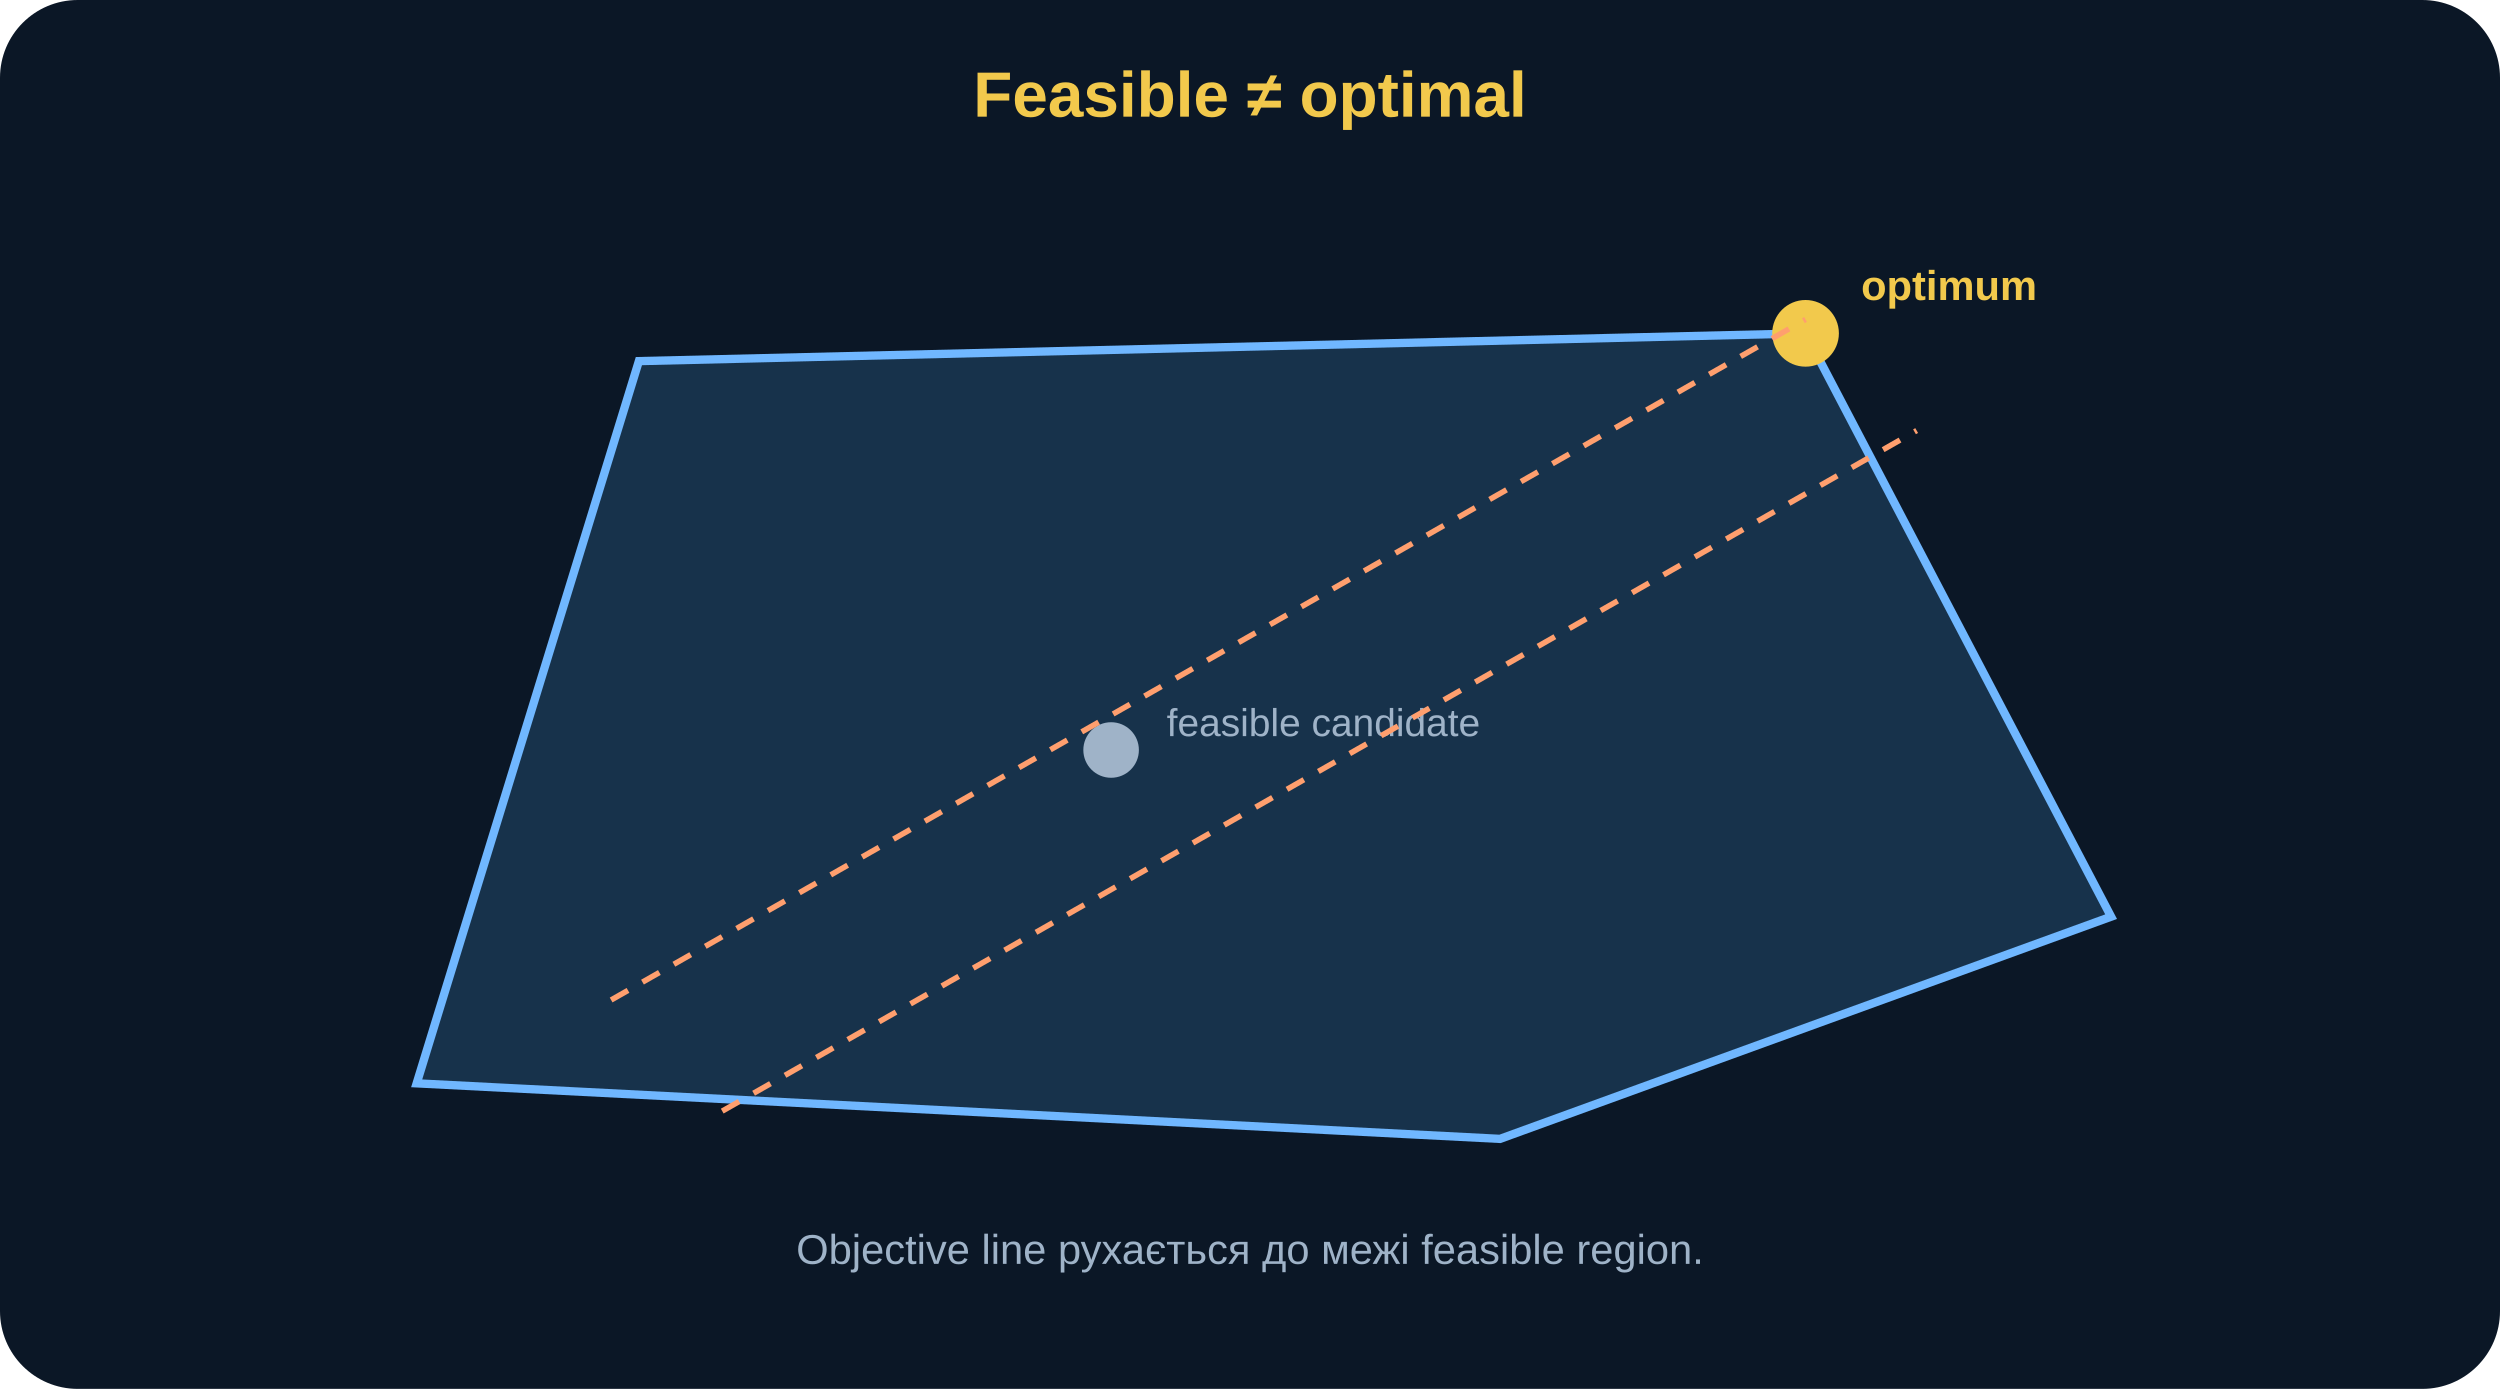
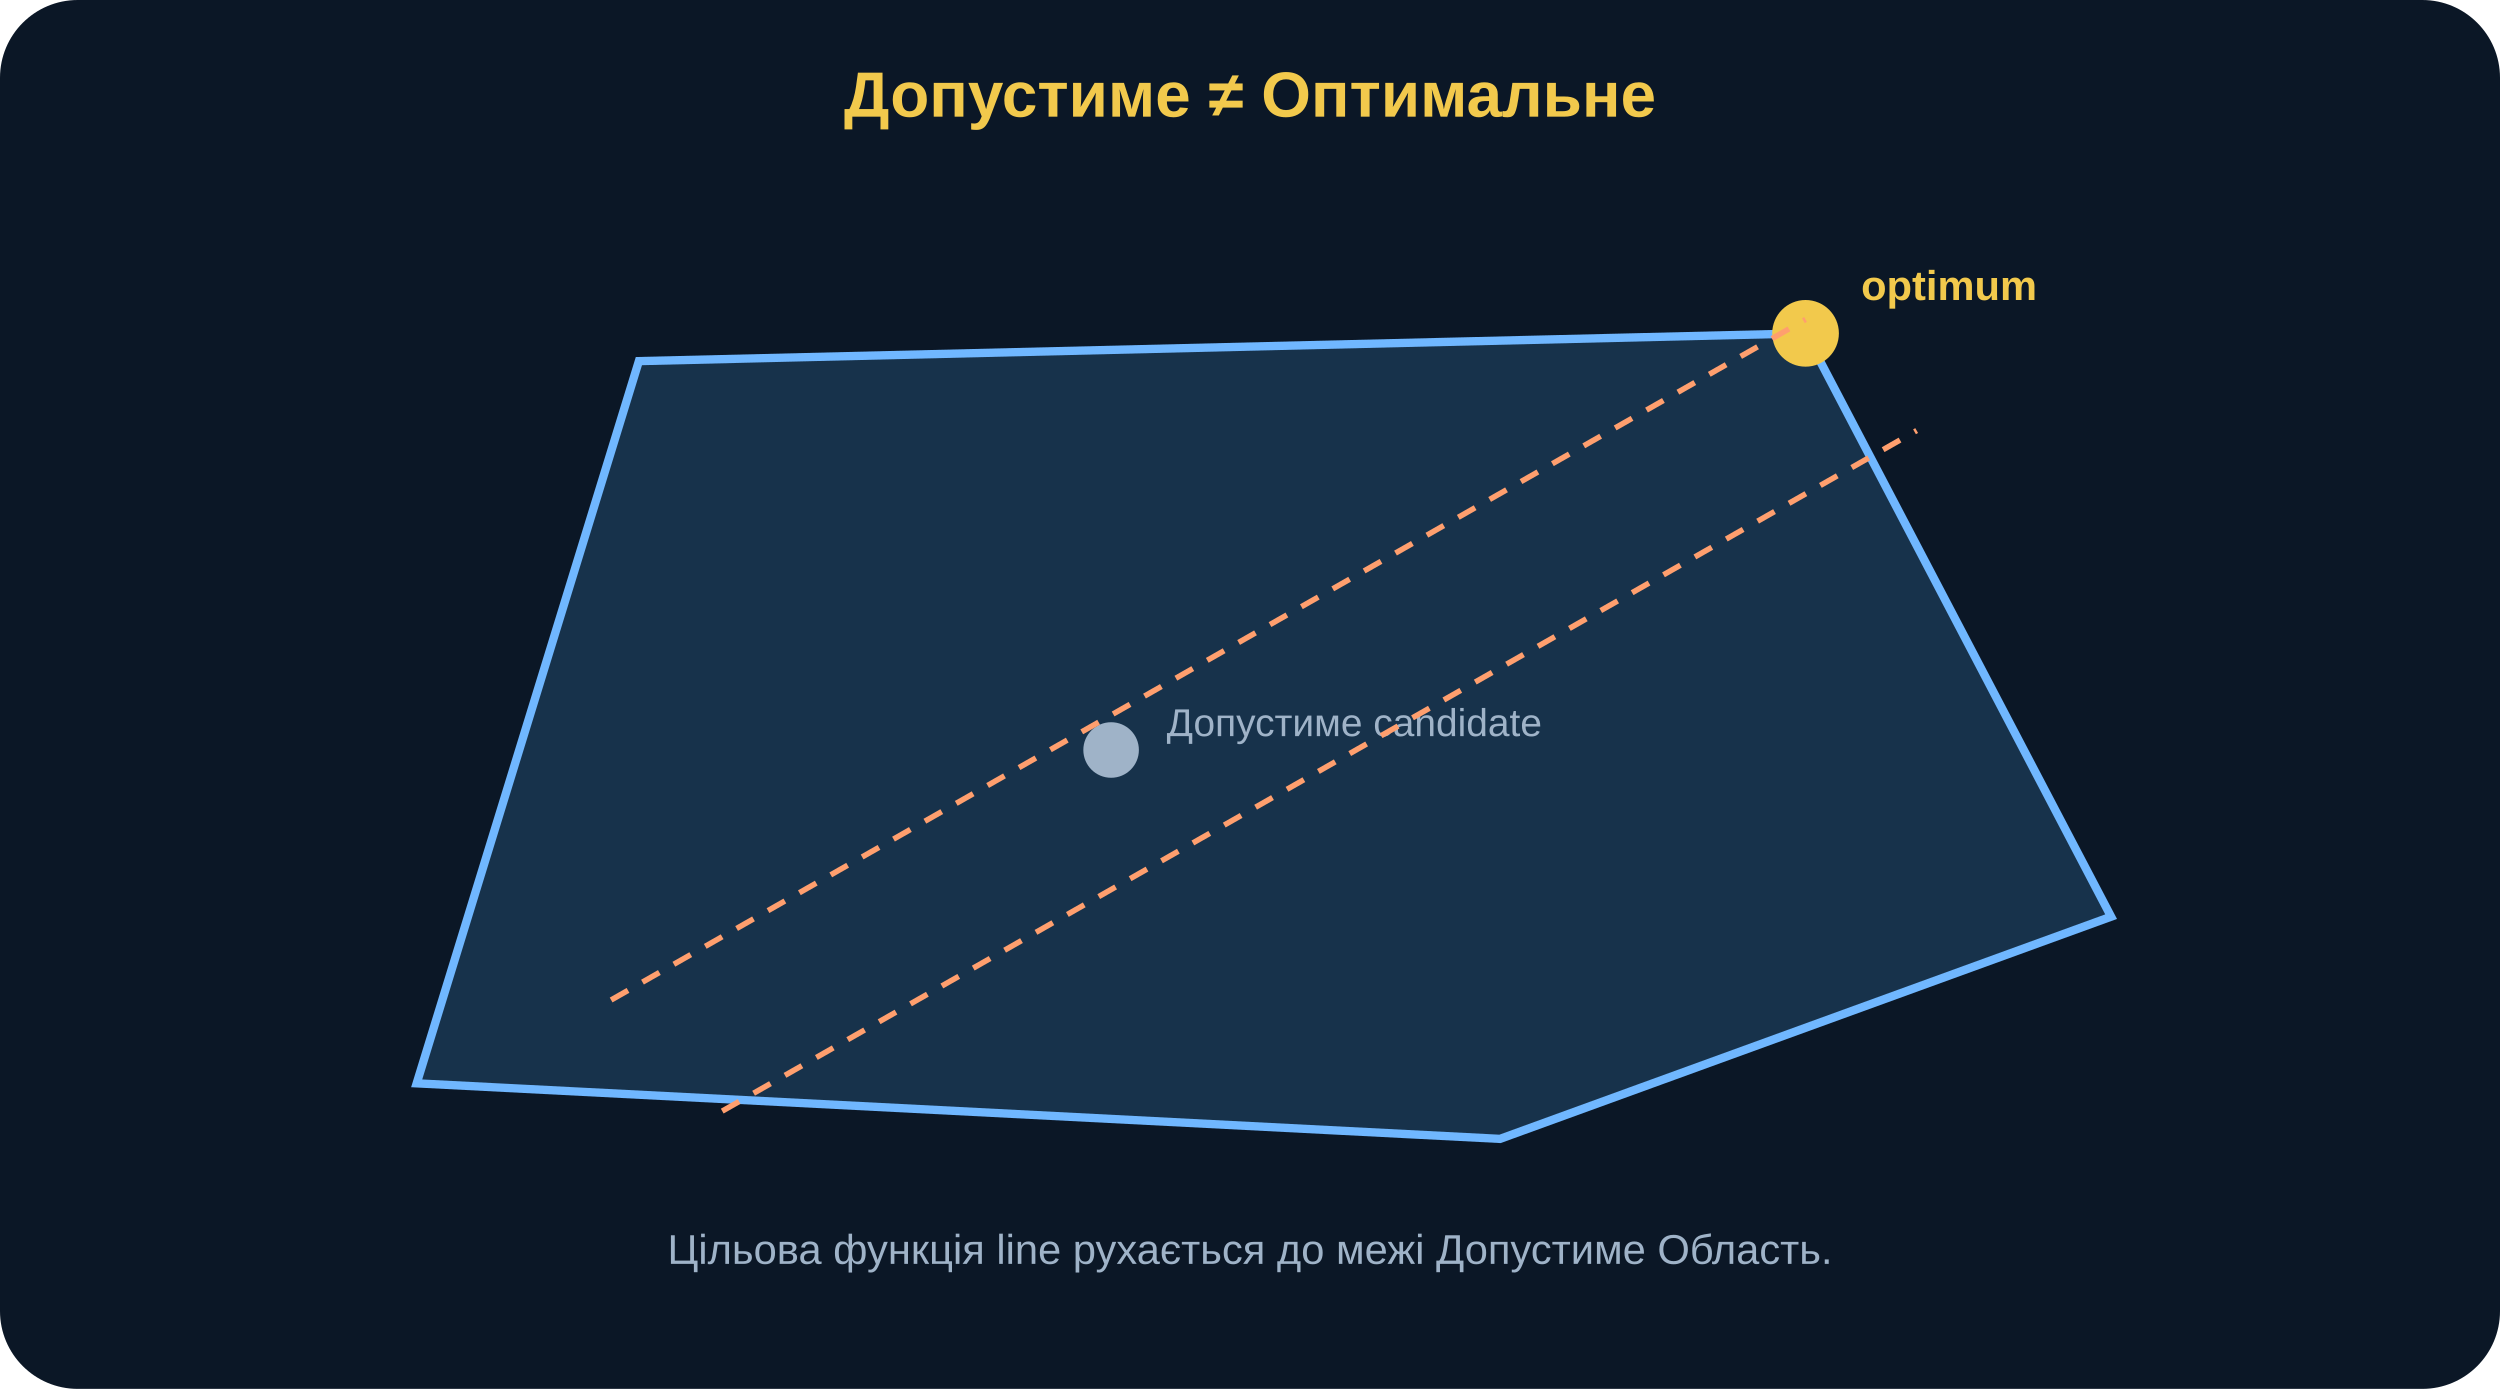
<svg xmlns="http://www.w3.org/2000/svg" viewBox="0 0 900 500">
  <rect width="900" height="500" rx="28" fill="#0b1726" />
  <g font-family="Arial,sans-serif">
-     <text x="450" y="42" text-anchor="middle" fill="#f2c94c" font-size="23" font-weight="700">Feasible ≠ optimal</text>
+     <text x="450" y="42" text-anchor="middle" fill="#f2c94c" font-size="23" font-weight="700">Допустиме ≠ Оптимальне</text>
    <polygon points="150,390 230,130 650,120 760,330 540,410" fill="#17324b" stroke="#70b7ff" stroke-width="3" />
    <circle cx="400" cy="270" r="10" fill="#9fb3c8" />
-     <text x="420" y="265" fill="#9fb3c8" font-size="14">feasible candidate</text>
+     <text x="420" y="265" fill="#9fb3c8" font-size="14">Допустиме candidate</text>
    <circle cx="650" cy="120" r="12" fill="#f2c94c" />
    <text x="670" y="108" fill="#f2c94c" font-size="15" font-weight="700">optimum</text>
    <g stroke="#ff9f6e" stroke-width="2" stroke-dasharray="7 6">
      <line x1="220" y1="360" x2="650" y2="115" />
      <line x1="260" y1="400" x2="690" y2="155" />
    </g>
-     <text x="450" y="455" text-anchor="middle" fill="#9fb3c8" font-size="15">Objective line рухається до межі feasible region.</text>
+     <text x="450" y="455" text-anchor="middle" fill="#9fb3c8" font-size="15">Цільова функція line рухається до межі Допустиме Область.</text>
  </g>
</svg>
